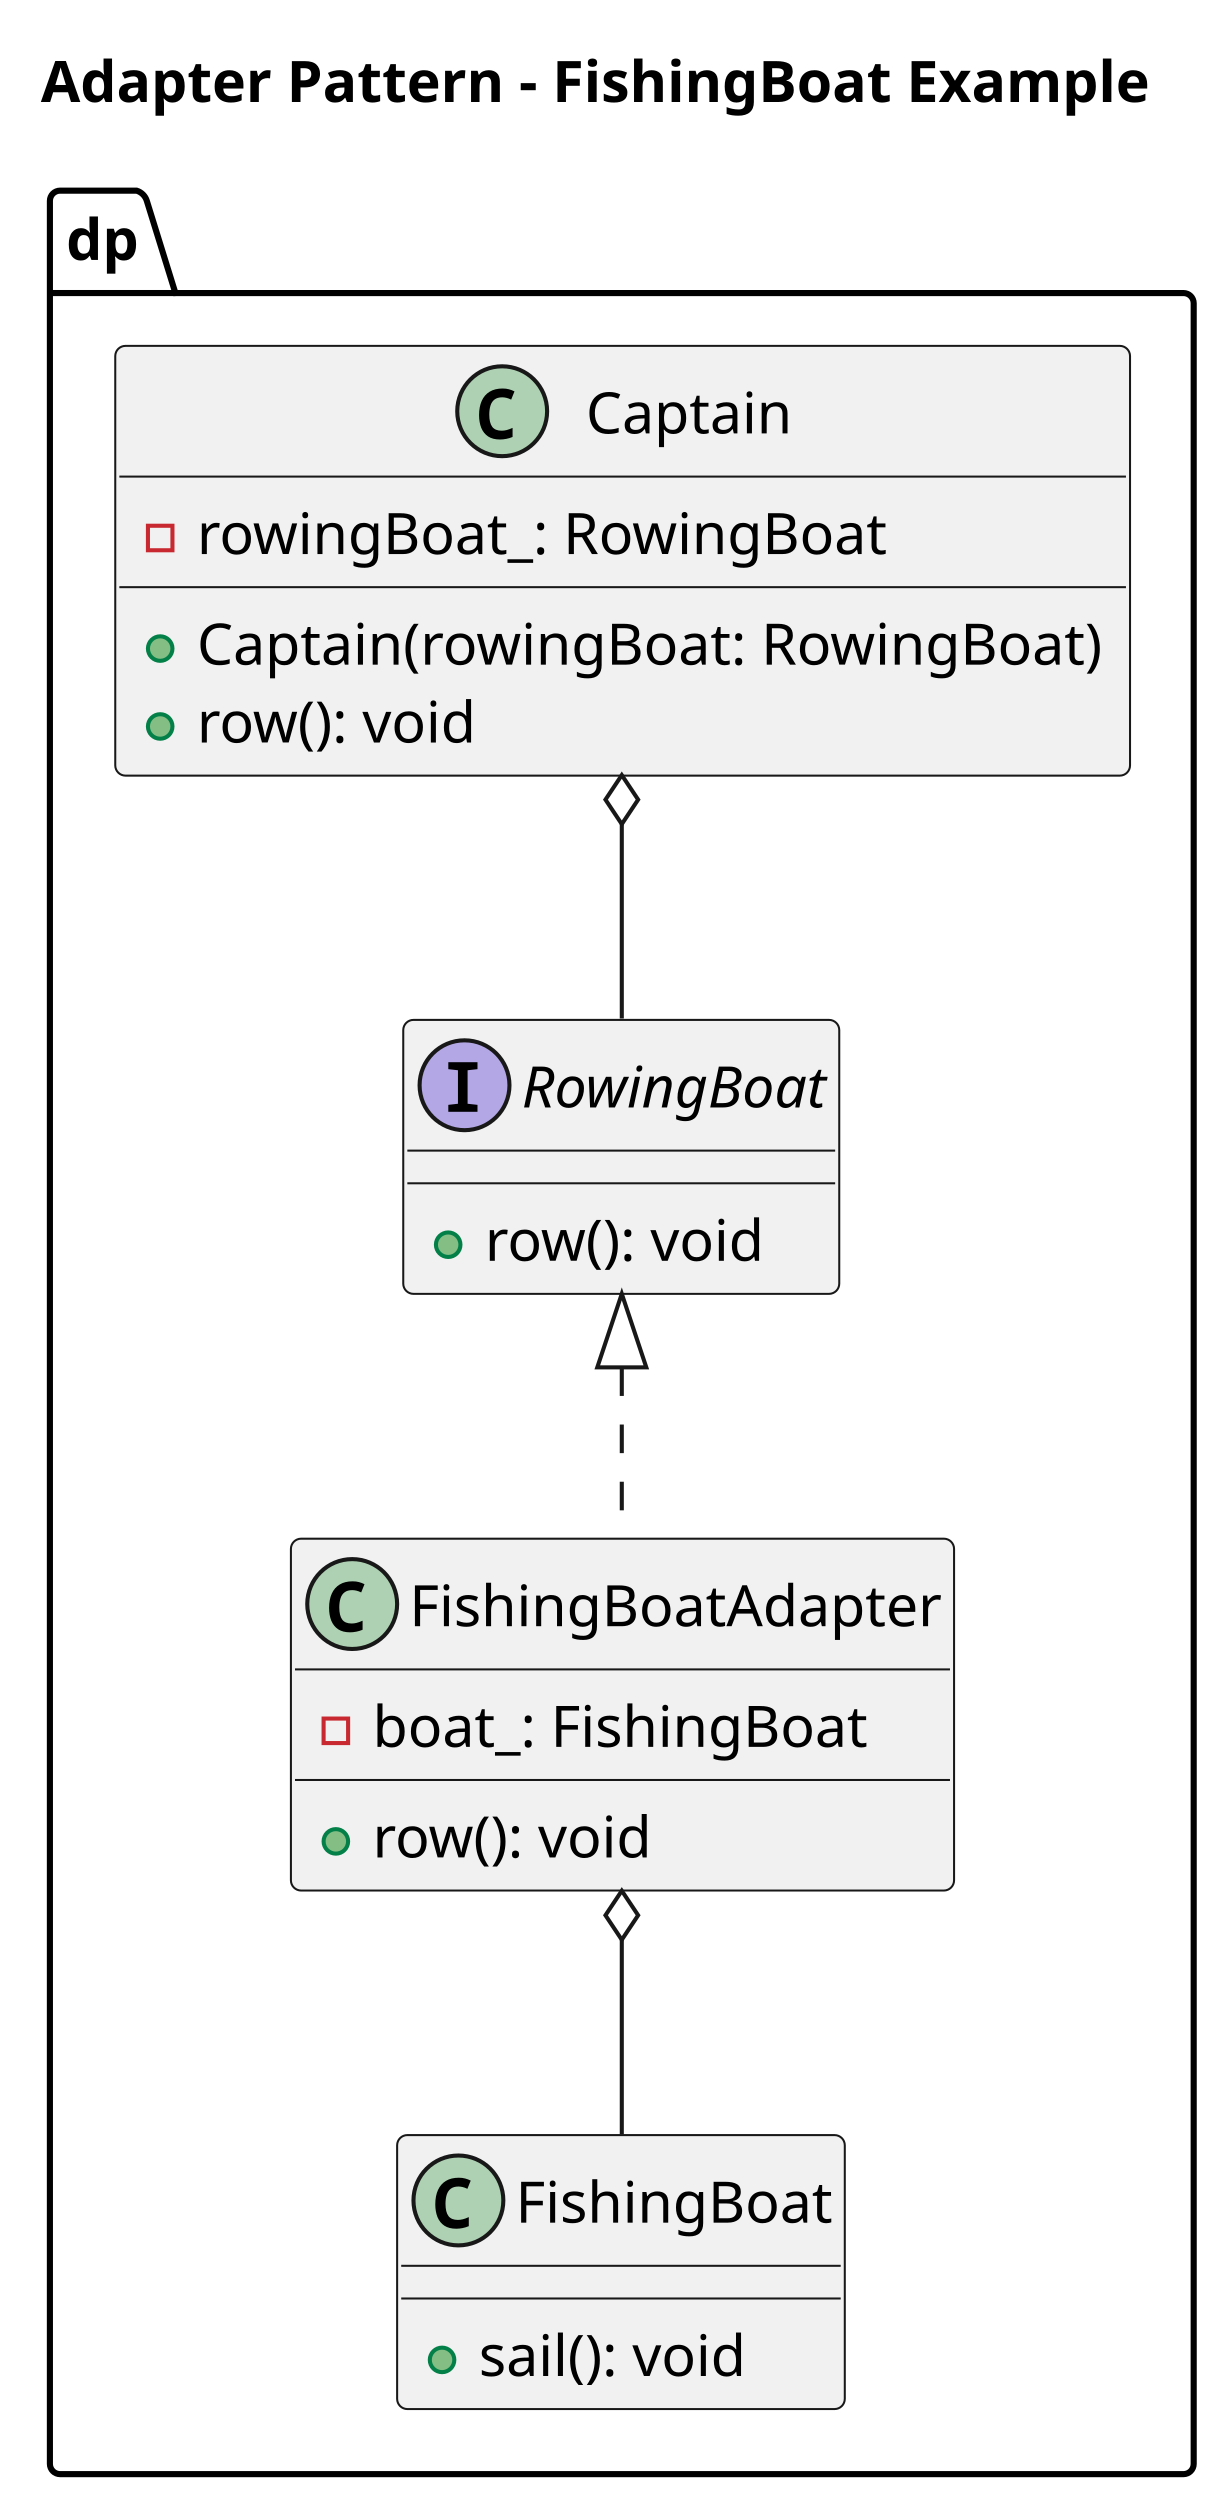
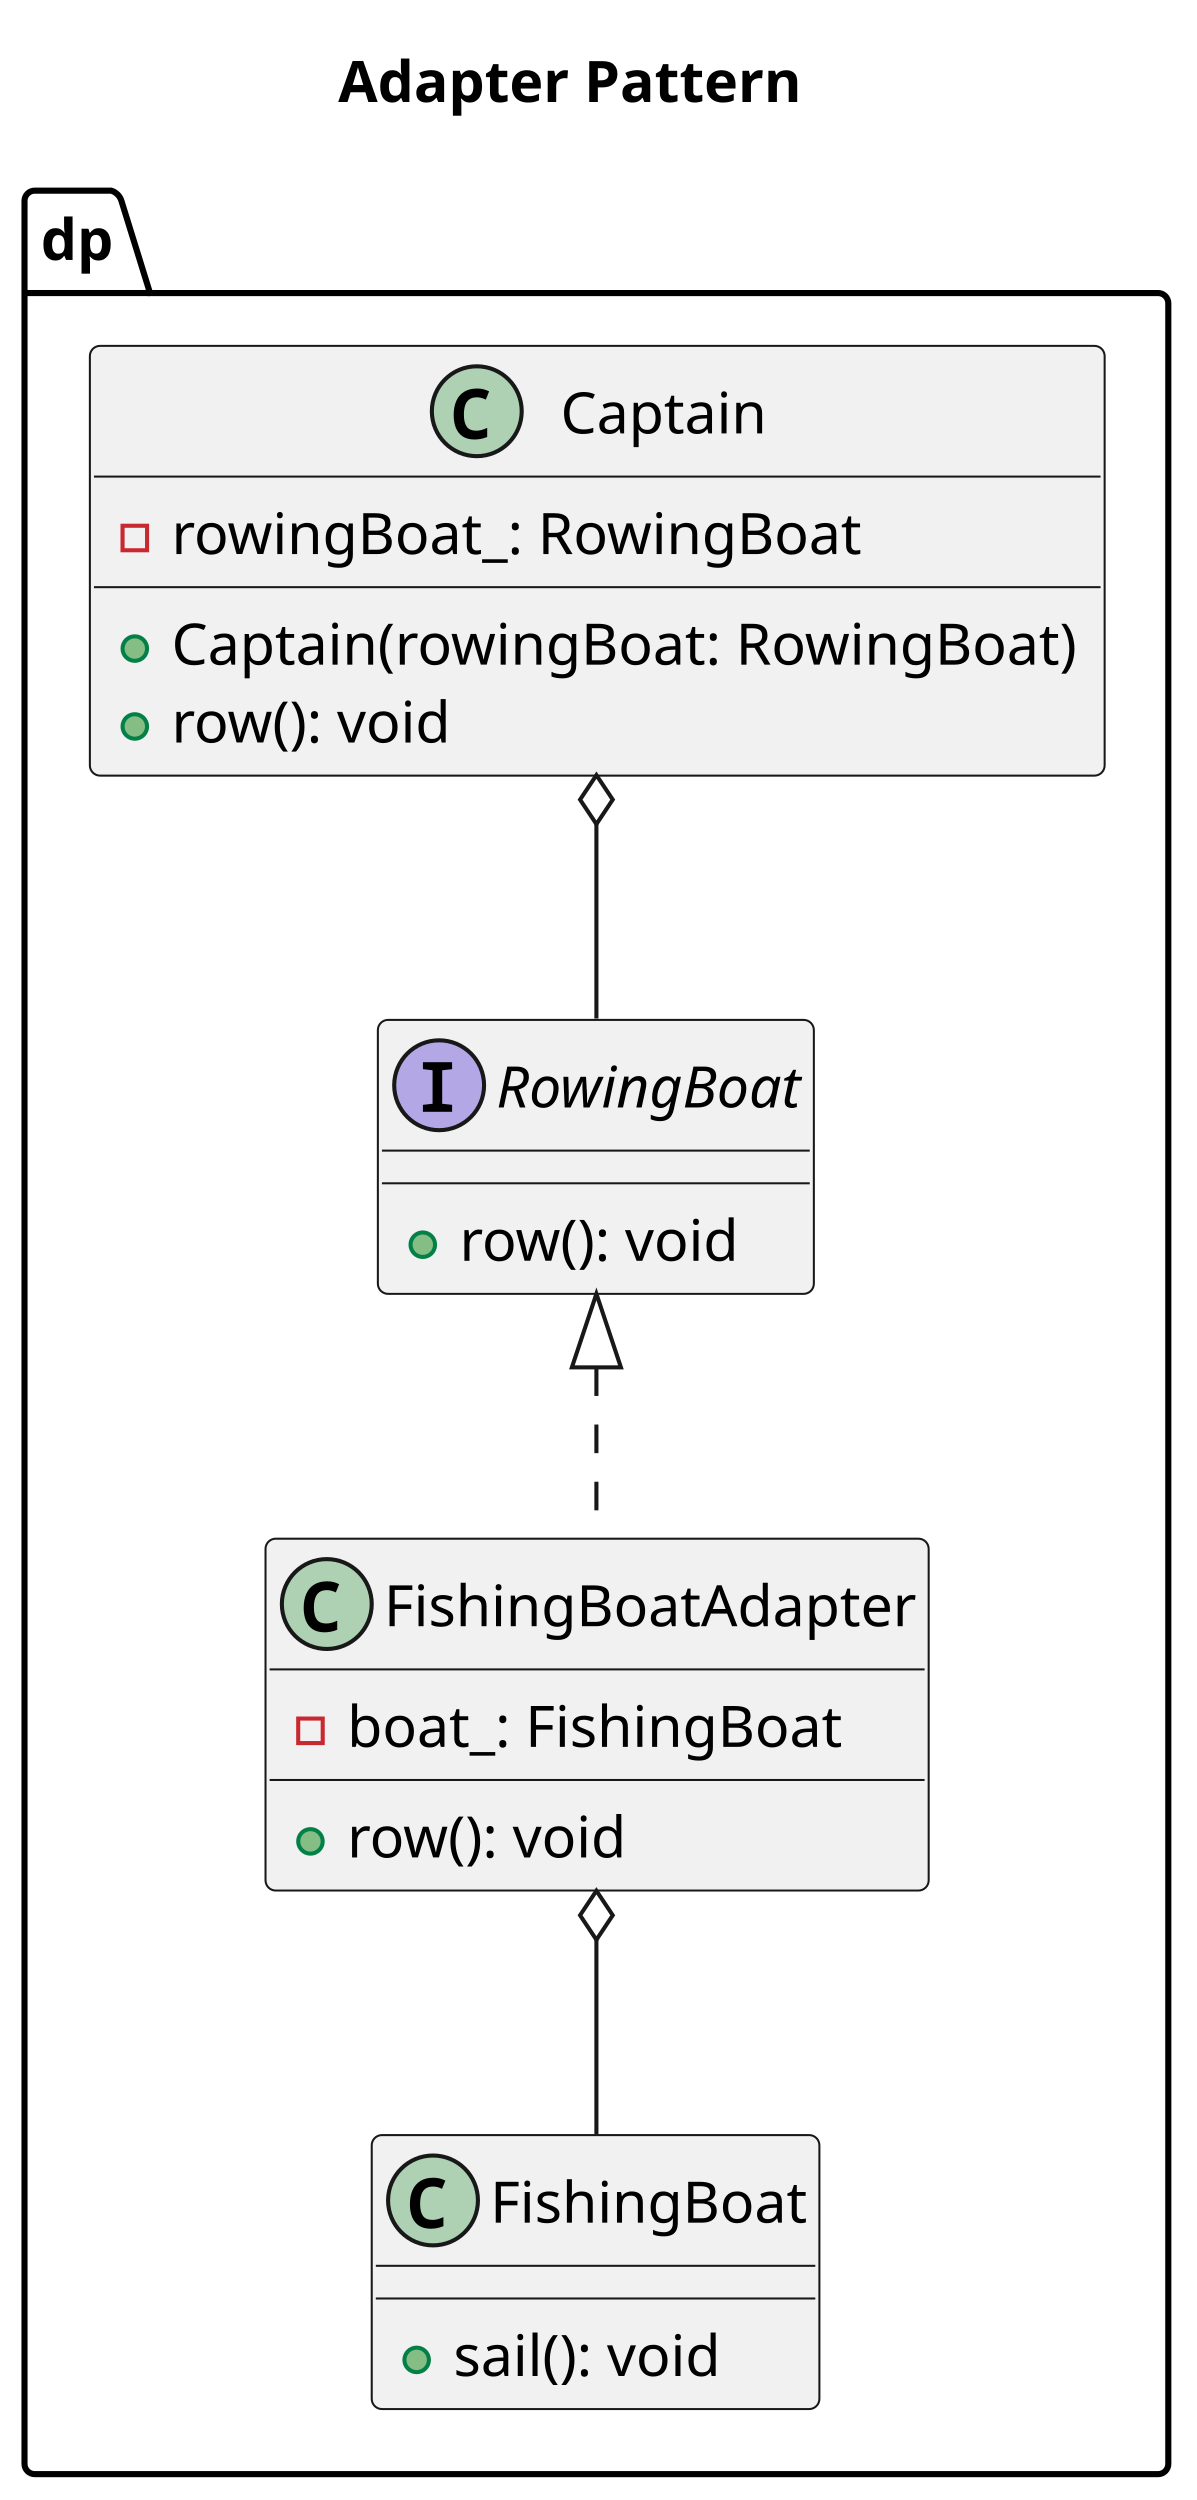
- <svg xmlns="http://www.w3.org/2000/svg" contentStyleType="text/css" data-diagram-type="CLASS" height="612px" preserveAspectRatio="none" style="width:299px;height:612px;background:#FFFFFF;" version="1.1" viewBox="0 0 299 612" width="299px" zoomAndPan="magnify">
+ <svg xmlns="http://www.w3.org/2000/svg" contentStyleType="text/css" data-diagram-type="CLASS" height="612px" preserveAspectRatio="none" style="width:293px;height:612px;background:#FFFFFF;" version="1.1" viewBox="0 0 293 612" width="293px" zoomAndPan="magnify">
  <defs />
  <g>
    <g class="title" data-source-line="1">
-       <text fill="#000000" font-family="sans-serif" font-size="14" font-weight="bold" lengthAdjust="spacing" textLength="271.431" x="10" y="24.966">Adapter Pattern - FishingBoat Example
+       <text fill="#000000" font-family="sans-serif" font-size="14" font-weight="bold" lengthAdjust="spacing" textLength="113.413" x="82.793" y="24.966">Adapter Pattern
            </text>
    </g>
    <g class="cluster" data-entity="dp" data-source-line="3" data-uid="ent0002" id="cluster_dp">
-       <path d="M14.716,46.67 L33.439,46.67 A3.75,3.75 0 0 1 35.939,49.17 L42.939,71.738 L289.716,71.738 A2.5,2.5 0 0 1 292.216,74.238 L292.216,603.17 A2.5,2.5 0 0 1 289.716,605.67 L14.716,605.67 A2.5,2.5 0 0 1 12.216,603.17 L12.216,49.17 A2.5,2.5 0 0 1 14.716,46.67" fill="none" style="stroke:#000000;stroke-width:1.5;" />
-       <line style="stroke:#000000;stroke-width:1.5;" x1="12.216" x2="42.939" y1="71.738" y2="71.738" />
-       <text fill="#000000" font-family="sans-serif" font-size="14" font-weight="bold" lengthAdjust="spacing" textLength="17.724" x="16.215" y="63.636">dp
+       <path d="M8.5,46.67 L27.224,46.67 A3.75,3.75 0 0 1 29.724,49.17 L36.724,71.738 L283.5,71.738 A2.5,2.5 0 0 1 286,74.238 L286,603.17 A2.5,2.5 0 0 1 283.5,605.67 L8.5,605.67 A2.5,2.5 0 0 1 6,603.17 L6,49.17 A2.5,2.5 0 0 1 8.5,46.67" fill="none" style="stroke:#000000;stroke-width:1.5;" />
+       <line style="stroke:#000000;stroke-width:1.5;" x1="6" x2="36.724" y1="71.738" y2="71.738" />
+       <text fill="#000000" font-family="sans-serif" font-size="14" font-weight="bold" lengthAdjust="spacing" textLength="17.724" x="10" y="63.636">dp
            </text>
    </g>
    <g class="entity" data-entity="RowingBoat" data-source-line="5" data-uid="ent0003" id="entity_RowingBoat">
-       <rect fill="#F1F1F1" height="67.068" rx="2.5" ry="2.5" style="stroke:#181818;stroke-width:0.5;" width="106.732" x="98.716" y="249.67" />
-       <ellipse cx="113.716" cy="265.67" fill="#B4A7E5" rx="11" ry="11" style="stroke:#181818;stroke-width:1;" />
-       <path d="M109.747,272.17 L109.747,270.467 L112.106,270.201 L112.106,261.998 L109.747,261.732 L109.747,260.029 L116.887,260.029 L116.887,261.732 L114.466,261.998 L114.466,270.201 L116.887,270.467 L116.887,272.17 L109.747,272.17 Z " fill="#000000" />
-       <text fill="#000000" font-family="sans-serif" font-size="14" font-style="italic" lengthAdjust="spacing" textLength="74.732" x="127.716" y="271.102">RowingBoat
+       <rect fill="#F1F1F1" height="67.068" rx="2.5" ry="2.5" style="stroke:#181818;stroke-width:0.5;" width="106.732" x="92.5" y="249.67" />
+       <ellipse cx="107.5" cy="265.67" fill="#B4A7E5" rx="11" ry="11" style="stroke:#181818;stroke-width:1;" />
+       <path d="M103.531,272.17 L103.531,270.467 L105.891,270.201 L105.891,261.998 L103.531,261.732 L103.531,260.029 L110.672,260.029 L110.672,261.732 L108.25,261.998 L108.25,270.201 L110.672,270.467 L110.672,272.17 L103.531,272.17 Z " fill="#000000" />
+       <text fill="#000000" font-family="sans-serif" font-size="14" font-style="italic" lengthAdjust="spacing" textLength="74.732" x="121.5" y="271.102">RowingBoat
            </text>
-       <line style="stroke:#181818;stroke-width:0.5;" x1="99.716" x2="204.447" y1="281.67" y2="281.67" />
-       <line style="stroke:#181818;stroke-width:0.5;" x1="99.716" x2="204.447" y1="289.67" y2="289.67" />
-       <ellipse cx="109.716" cy="304.704" fill="#84BE84" rx="3" ry="3" style="stroke:#038048;stroke-width:1;" />
-       <text fill="#000000" font-family="sans-serif" font-size="14" lengthAdjust="spacing" textLength="68.852" x="118.716" y="308.636">row(): void
+       <line style="stroke:#181818;stroke-width:0.5;" x1="93.5" x2="198.232" y1="281.67" y2="281.67" />
+       <line style="stroke:#181818;stroke-width:0.5;" x1="93.5" x2="198.232" y1="289.67" y2="289.67" />
+       <ellipse cx="103.5" cy="304.704" fill="#84BE84" rx="3" ry="3" style="stroke:#038048;stroke-width:1;" />
+       <text fill="#000000" font-family="sans-serif" font-size="14" lengthAdjust="spacing" textLength="68.852" x="112.5" y="308.636">row(): void
            </text>
    </g>
    <g class="entity" data-entity="FishingBoat" data-source-line="9" data-uid="ent0004" id="entity_FishingBoat">
-       <rect fill="#F1F1F1" height="67.068" rx="2.5" ry="2.5" style="stroke:#181818;stroke-width:0.5;" width="109.588" x="97.216" y="522.67" />
-       <ellipse cx="112.216" cy="538.67" fill="#ADD1B2" rx="11" ry="11" style="stroke:#181818;stroke-width:1;" />
-       <path d="M111.684,545.592 Q109.934,545.592 108.794,544.857 Q107.669,544.107 107.106,542.764 Q106.559,541.404 106.559,539.607 Q106.559,537.576 107.216,536.123 Q107.872,534.67 109.153,533.889 Q110.434,533.107 112.309,533.107 Q113.2,533.107 113.872,533.295 Q114.544,533.467 115.231,533.811 L114.419,535.826 Q113.794,535.514 113.247,535.389 Q112.716,535.264 112.231,535.264 Q111.059,535.264 110.356,535.795 Q109.653,536.326 109.356,537.279 Q109.059,538.232 109.059,539.498 Q109.059,541.514 109.778,542.482 Q110.497,543.436 112.091,543.436 Q112.684,543.436 113.309,543.279 Q113.934,543.123 114.762,542.748 L114.762,544.967 Q114.028,545.279 113.231,545.436 Q112.45,545.592 111.684,545.592 Z " fill="#000000" />
-       <text fill="#000000" font-family="sans-serif" font-size="14" lengthAdjust="spacing" textLength="77.588" x="126.216" y="544.102">FishingBoat
+       <rect fill="#F1F1F1" height="67.068" rx="2.5" ry="2.5" style="stroke:#181818;stroke-width:0.5;" width="109.588" x="91" y="522.67" />
+       <ellipse cx="106" cy="538.67" fill="#ADD1B2" rx="11" ry="11" style="stroke:#181818;stroke-width:1;" />
+       <path d="M105.469,545.592 Q103.719,545.592 102.578,544.857 Q101.453,544.107 100.891,542.764 Q100.344,541.404 100.344,539.607 Q100.344,537.576 101,536.123 Q101.656,534.67 102.938,533.889 Q104.219,533.107 106.094,533.107 Q106.984,533.107 107.656,533.295 Q108.328,533.467 109.016,533.811 L108.203,535.826 Q107.578,535.514 107.031,535.389 Q106.5,535.264 106.016,535.264 Q104.844,535.264 104.141,535.795 Q103.438,536.326 103.141,537.279 Q102.844,538.232 102.844,539.498 Q102.844,541.514 103.562,542.482 Q104.281,543.436 105.875,543.436 Q106.469,543.436 107.094,543.279 Q107.719,543.123 108.547,542.748 L108.547,544.967 Q107.812,545.279 107.016,545.436 Q106.234,545.592 105.469,545.592 Z " fill="#000000" />
+       <text fill="#000000" font-family="sans-serif" font-size="14" lengthAdjust="spacing" textLength="77.588" x="120" y="544.102">FishingBoat
            </text>
-       <line style="stroke:#181818;stroke-width:0.5;" x1="98.216" x2="205.803" y1="554.67" y2="554.67" />
-       <line style="stroke:#181818;stroke-width:0.5;" x1="98.216" x2="205.803" y1="562.67" y2="562.67" />
-       <ellipse cx="108.216" cy="577.704" fill="#84BE84" rx="3" ry="3" style="stroke:#038048;stroke-width:1;" />
-       <text fill="#000000" font-family="sans-serif" font-size="14" lengthAdjust="spacing" textLength="65.38" x="117.216" y="581.636">sail(): void
+       <line style="stroke:#181818;stroke-width:0.5;" x1="92" x2="199.588" y1="554.67" y2="554.67" />
+       <line style="stroke:#181818;stroke-width:0.5;" x1="92" x2="199.588" y1="562.67" y2="562.67" />
+       <ellipse cx="102" cy="577.704" fill="#84BE84" rx="3" ry="3" style="stroke:#038048;stroke-width:1;" />
+       <text fill="#000000" font-family="sans-serif" font-size="14" lengthAdjust="spacing" textLength="65.38" x="111" y="581.636">sail(): void
            </text>
    </g>
    <g class="entity" data-entity="FishingBoatAdapter" data-source-line="13" data-uid="ent0005" id="entity_FishingBoatAdapter">
-       <rect fill="#F1F1F1" height="86.136" rx="2.5" ry="2.5" style="stroke:#181818;stroke-width:0.5;" width="162.339" x="71.216" y="376.67" />
-       <ellipse cx="86.216" cy="392.67" fill="#ADD1B2" rx="11" ry="11" style="stroke:#181818;stroke-width:1;" />
-       <path d="M85.684,399.592 Q83.934,399.592 82.794,398.857 Q81.669,398.107 81.106,396.764 Q80.559,395.404 80.559,393.607 Q80.559,391.576 81.216,390.123 Q81.872,388.67 83.153,387.889 Q84.434,387.107 86.309,387.107 Q87.2,387.107 87.872,387.295 Q88.544,387.467 89.231,387.81 L88.419,389.826 Q87.794,389.514 87.247,389.389 Q86.716,389.264 86.231,389.264 Q85.059,389.264 84.356,389.795 Q83.653,390.326 83.356,391.279 Q83.059,392.232 83.059,393.498 Q83.059,395.514 83.778,396.482 Q84.497,397.435 86.091,397.435 Q86.684,397.435 87.309,397.279 Q87.934,397.123 88.762,396.748 L88.762,398.967 Q88.028,399.279 87.231,399.435 Q86.45,399.592 85.684,399.592 Z " fill="#000000" />
-       <text fill="#000000" font-family="sans-serif" font-size="14" lengthAdjust="spacing" textLength="130.339" x="100.216" y="398.102">FishingBoatAdapter
+       <rect fill="#F1F1F1" height="86.136" rx="2.5" ry="2.5" style="stroke:#181818;stroke-width:0.5;" width="162.339" x="65" y="376.67" />
+       <ellipse cx="80" cy="392.67" fill="#ADD1B2" rx="11" ry="11" style="stroke:#181818;stroke-width:1;" />
+       <path d="M79.469,399.592 Q77.719,399.592 76.578,398.857 Q75.453,398.107 74.891,396.764 Q74.344,395.404 74.344,393.607 Q74.344,391.576 75,390.123 Q75.656,388.67 76.938,387.889 Q78.219,387.107 80.094,387.107 Q80.984,387.107 81.656,387.295 Q82.328,387.467 83.016,387.81 L82.203,389.826 Q81.578,389.514 81.031,389.389 Q80.5,389.264 80.016,389.264 Q78.844,389.264 78.141,389.795 Q77.438,390.326 77.141,391.279 Q76.844,392.232 76.844,393.498 Q76.844,395.514 77.562,396.482 Q78.281,397.435 79.875,397.435 Q80.469,397.435 81.094,397.279 Q81.719,397.123 82.547,396.748 L82.547,398.967 Q81.812,399.279 81.016,399.435 Q80.234,399.592 79.469,399.592 Z " fill="#000000" />
+       <text fill="#000000" font-family="sans-serif" font-size="14" lengthAdjust="spacing" textLength="130.339" x="94" y="398.102">FishingBoatAdapter
            </text>
-       <line style="stroke:#181818;stroke-width:0.5;" x1="72.216" x2="232.555" y1="408.67" y2="408.67" />
-       <rect fill="none" height="6" style="stroke:#C82930;stroke-width:1;" width="6" x="79.216" y="420.704" />
-       <text fill="#000000" font-family="sans-serif" font-size="14" lengthAdjust="spacing" textLength="121.183" x="91.216" y="427.636">boat_: FishingBoat
+       <line style="stroke:#181818;stroke-width:0.5;" x1="66" x2="226.339" y1="408.67" y2="408.67" />
+       <rect fill="none" height="6" style="stroke:#C82930;stroke-width:1;" width="6" x="73" y="420.704" />
+       <text fill="#000000" font-family="sans-serif" font-size="14" lengthAdjust="spacing" textLength="121.183" x="85" y="427.636">boat_: FishingBoat
            </text>
-       <line style="stroke:#181818;stroke-width:0.5;" x1="72.216" x2="232.555" y1="435.738" y2="435.738" />
-       <ellipse cx="82.216" cy="450.772" fill="#84BE84" rx="3" ry="3" style="stroke:#038048;stroke-width:1;" />
-       <text fill="#000000" font-family="sans-serif" font-size="14" lengthAdjust="spacing" textLength="68.852" x="91.216" y="454.704">row(): void
+       <line style="stroke:#181818;stroke-width:0.5;" x1="66" x2="226.339" y1="435.738" y2="435.738" />
+       <ellipse cx="76" cy="450.772" fill="#84BE84" rx="3" ry="3" style="stroke:#038048;stroke-width:1;" />
+       <text fill="#000000" font-family="sans-serif" font-size="14" lengthAdjust="spacing" textLength="68.852" x="85" y="454.704">row(): void
            </text>
    </g>
    <g class="entity" data-entity="Captain" data-source-line="18" data-uid="ent0006" id="entity_Captain">
-       <rect fill="#F1F1F1" height="105.204" rx="2.5" ry="2.5" style="stroke:#181818;stroke-width:0.5;" width="248.417" x="28.215" y="84.67" />
-       <ellipse cx="122.932" cy="100.67" fill="#ADD1B2" rx="11" ry="11" style="stroke:#181818;stroke-width:1;" />
-       <path d="M122.401,107.592 Q120.651,107.592 119.51,106.857 Q118.385,106.107 117.823,104.764 Q117.276,103.404 117.276,101.607 Q117.276,99.576 117.932,98.123 Q118.588,96.67 119.87,95.889 Q121.151,95.107 123.026,95.107 Q123.916,95.107 124.588,95.295 Q125.26,95.467 125.948,95.811 L125.135,97.826 Q124.51,97.514 123.963,97.389 Q123.432,97.264 122.948,97.264 Q121.776,97.264 121.073,97.795 Q120.37,98.326 120.073,99.279 Q119.776,100.232 119.776,101.498 Q119.776,103.514 120.495,104.482 Q121.213,105.436 122.807,105.436 Q123.401,105.436 124.026,105.279 Q124.651,105.123 125.479,104.748 L125.479,106.967 Q124.745,107.279 123.948,107.436 Q123.166,107.592 122.401,107.592 Z " fill="#000000" />
-       <text fill="#000000" font-family="sans-serif" font-size="14" lengthAdjust="spacing" textLength="50.484" x="143.432" y="106.102">Captain
+       <rect fill="#F1F1F1" height="105.204" rx="2.5" ry="2.5" style="stroke:#181818;stroke-width:0.5;" width="248.417" x="22" y="84.67" />
+       <ellipse cx="116.717" cy="100.67" fill="#ADD1B2" rx="11" ry="11" style="stroke:#181818;stroke-width:1;" />
+       <path d="M116.185,107.592 Q114.435,107.592 113.295,106.857 Q112.17,106.107 111.607,104.764 Q111.06,103.404 111.06,101.607 Q111.06,99.576 111.717,98.123 Q112.373,96.67 113.654,95.889 Q114.935,95.107 116.81,95.107 Q117.701,95.107 118.373,95.295 Q119.045,95.467 119.732,95.811 L118.92,97.826 Q118.295,97.514 117.748,97.389 Q117.217,97.264 116.732,97.264 Q115.56,97.264 114.857,97.795 Q114.154,98.326 113.857,99.279 Q113.56,100.232 113.56,101.498 Q113.56,103.514 114.279,104.482 Q114.998,105.436 116.592,105.436 Q117.185,105.436 117.81,105.279 Q118.435,105.123 119.263,104.748 L119.263,106.967 Q118.529,107.279 117.732,107.436 Q116.951,107.592 116.185,107.592 Z " fill="#000000" />
+       <text fill="#000000" font-family="sans-serif" font-size="14" lengthAdjust="spacing" textLength="50.484" x="137.217" y="106.102">Captain
            </text>
-       <line style="stroke:#181818;stroke-width:0.5;" x1="29.215" x2="275.633" y1="116.67" y2="116.67" />
-       <rect fill="none" height="6" style="stroke:#C82930;stroke-width:1;" width="6" x="36.215" y="128.704" />
-       <text fill="#000000" font-family="sans-serif" font-size="14" lengthAdjust="spacing" textLength="169.749" x="48.215" y="135.636">rowingBoat_: RowingBoat
+       <line style="stroke:#181818;stroke-width:0.5;" x1="23" x2="269.417" y1="116.67" y2="116.67" />
+       <rect fill="none" height="6" style="stroke:#C82930;stroke-width:1;" width="6" x="30" y="128.704" />
+       <text fill="#000000" font-family="sans-serif" font-size="14" lengthAdjust="spacing" textLength="169.749" x="42" y="135.636">rowingBoat_: RowingBoat
            </text>
-       <line style="stroke:#181818;stroke-width:0.5;" x1="29.215" x2="275.633" y1="143.738" y2="143.738" />
-       <ellipse cx="39.215" cy="158.772" fill="#84BE84" rx="3" ry="3" style="stroke:#038048;stroke-width:1;" />
-       <text fill="#000000" font-family="sans-serif" font-size="14" lengthAdjust="spacing" textLength="222.417" x="48.215" y="162.704">Captain(rowingBoat: RowingBoat)
+       <line style="stroke:#181818;stroke-width:0.5;" x1="23" x2="269.417" y1="143.738" y2="143.738" />
+       <ellipse cx="33" cy="158.772" fill="#84BE84" rx="3" ry="3" style="stroke:#038048;stroke-width:1;" />
+       <text fill="#000000" font-family="sans-serif" font-size="14" lengthAdjust="spacing" textLength="222.417" x="42" y="162.704">Captain(rowingBoat: RowingBoat)
            </text>
-       <ellipse cx="39.215" cy="177.84" fill="#84BE84" rx="3" ry="3" style="stroke:#038048;stroke-width:1;" />
-       <text fill="#000000" font-family="sans-serif" font-size="14" lengthAdjust="spacing" textLength="68.852" x="48.215" y="181.772">row(): void
+       <ellipse cx="33" cy="177.84" fill="#84BE84" rx="3" ry="3" style="stroke:#038048;stroke-width:1;" />
+       <text fill="#000000" font-family="sans-serif" font-size="14" lengthAdjust="spacing" textLength="68.852" x="42" y="181.772">row(): void
            </text>
    </g>
    <g class="link" data-entity-1="RowingBoat" data-entity-2="FishingBoatAdapter" data-source-line="24" data-uid="lnk7" id="link_RowingBoat_FishingBoatAdapter">
-       <path codeLine="24" d="M152.215,334.73 C152.215,352.69 152.215,357.19 152.215,376.49" fill="none" id="RowingBoat-backto-FishingBoatAdapter" style="stroke:#181818;stroke-width:1;stroke-dasharray:7.0,7.0;" />
-       <polygon fill="none" points="152.215,316.73,146.215,334.73,158.215,334.73,152.215,316.73" style="stroke:#181818;stroke-width:1;" />
+       <path codeLine="24" d="M146,334.73 C146,352.69 146,357.19 146,376.49" fill="none" id="RowingBoat-backto-FishingBoatAdapter" style="stroke:#181818;stroke-width:1;stroke-dasharray:7.0,7.0;" />
+       <polygon fill="none" points="146,316.73,140,334.73,152,334.73,146,316.73" style="stroke:#181818;stroke-width:1;" />
    </g>
    <g class="link" data-entity-1="FishingBoatAdapter" data-entity-2="FishingBoat" data-source-line="25" data-uid="lnk8" id="link_FishingBoatAdapter_FishingBoat">
-       <path codeLine="25" d="M152.215,474.86 C152.215,494.12 152.215,504.58 152.215,522.52" fill="none" id="FishingBoatAdapter-backto-FishingBoat" style="stroke:#181818;stroke-width:1;" />
-       <polygon fill="none" points="152.215,462.86,148.215,468.86,152.215,474.86,156.215,468.86,152.215,462.86" style="stroke:#181818;stroke-width:1;" />
+       <path codeLine="25" d="M146,474.86 C146,494.12 146,504.58 146,522.52" fill="none" id="FishingBoatAdapter-backto-FishingBoat" style="stroke:#181818;stroke-width:1;" />
+       <polygon fill="none" points="146,462.86,142,468.86,146,474.86,150,468.86,146,462.86" style="stroke:#181818;stroke-width:1;" />
    </g>
    <g class="link" data-entity-1="Captain" data-entity-2="RowingBoat" data-source-line="26" data-uid="lnk9" id="link_Captain_RowingBoat">
-       <path codeLine="26" d="M152.215,201.75 C152.215,221.6 152.215,231.71 152.215,249.33" fill="none" id="Captain-backto-RowingBoat" style="stroke:#181818;stroke-width:1;" />
-       <polygon fill="none" points="152.215,189.75,148.215,195.75,152.215,201.75,156.215,195.75,152.215,189.75" style="stroke:#181818;stroke-width:1;" />
+       <path codeLine="26" d="M146,201.75 C146,221.6 146,231.71 146,249.33" fill="none" id="Captain-backto-RowingBoat" style="stroke:#181818;stroke-width:1;" />
+       <polygon fill="none" points="146,189.75,142,195.75,146,201.75,150,195.75,146,189.75" style="stroke:#181818;stroke-width:1;" />
    </g>
  </g>
</svg>
